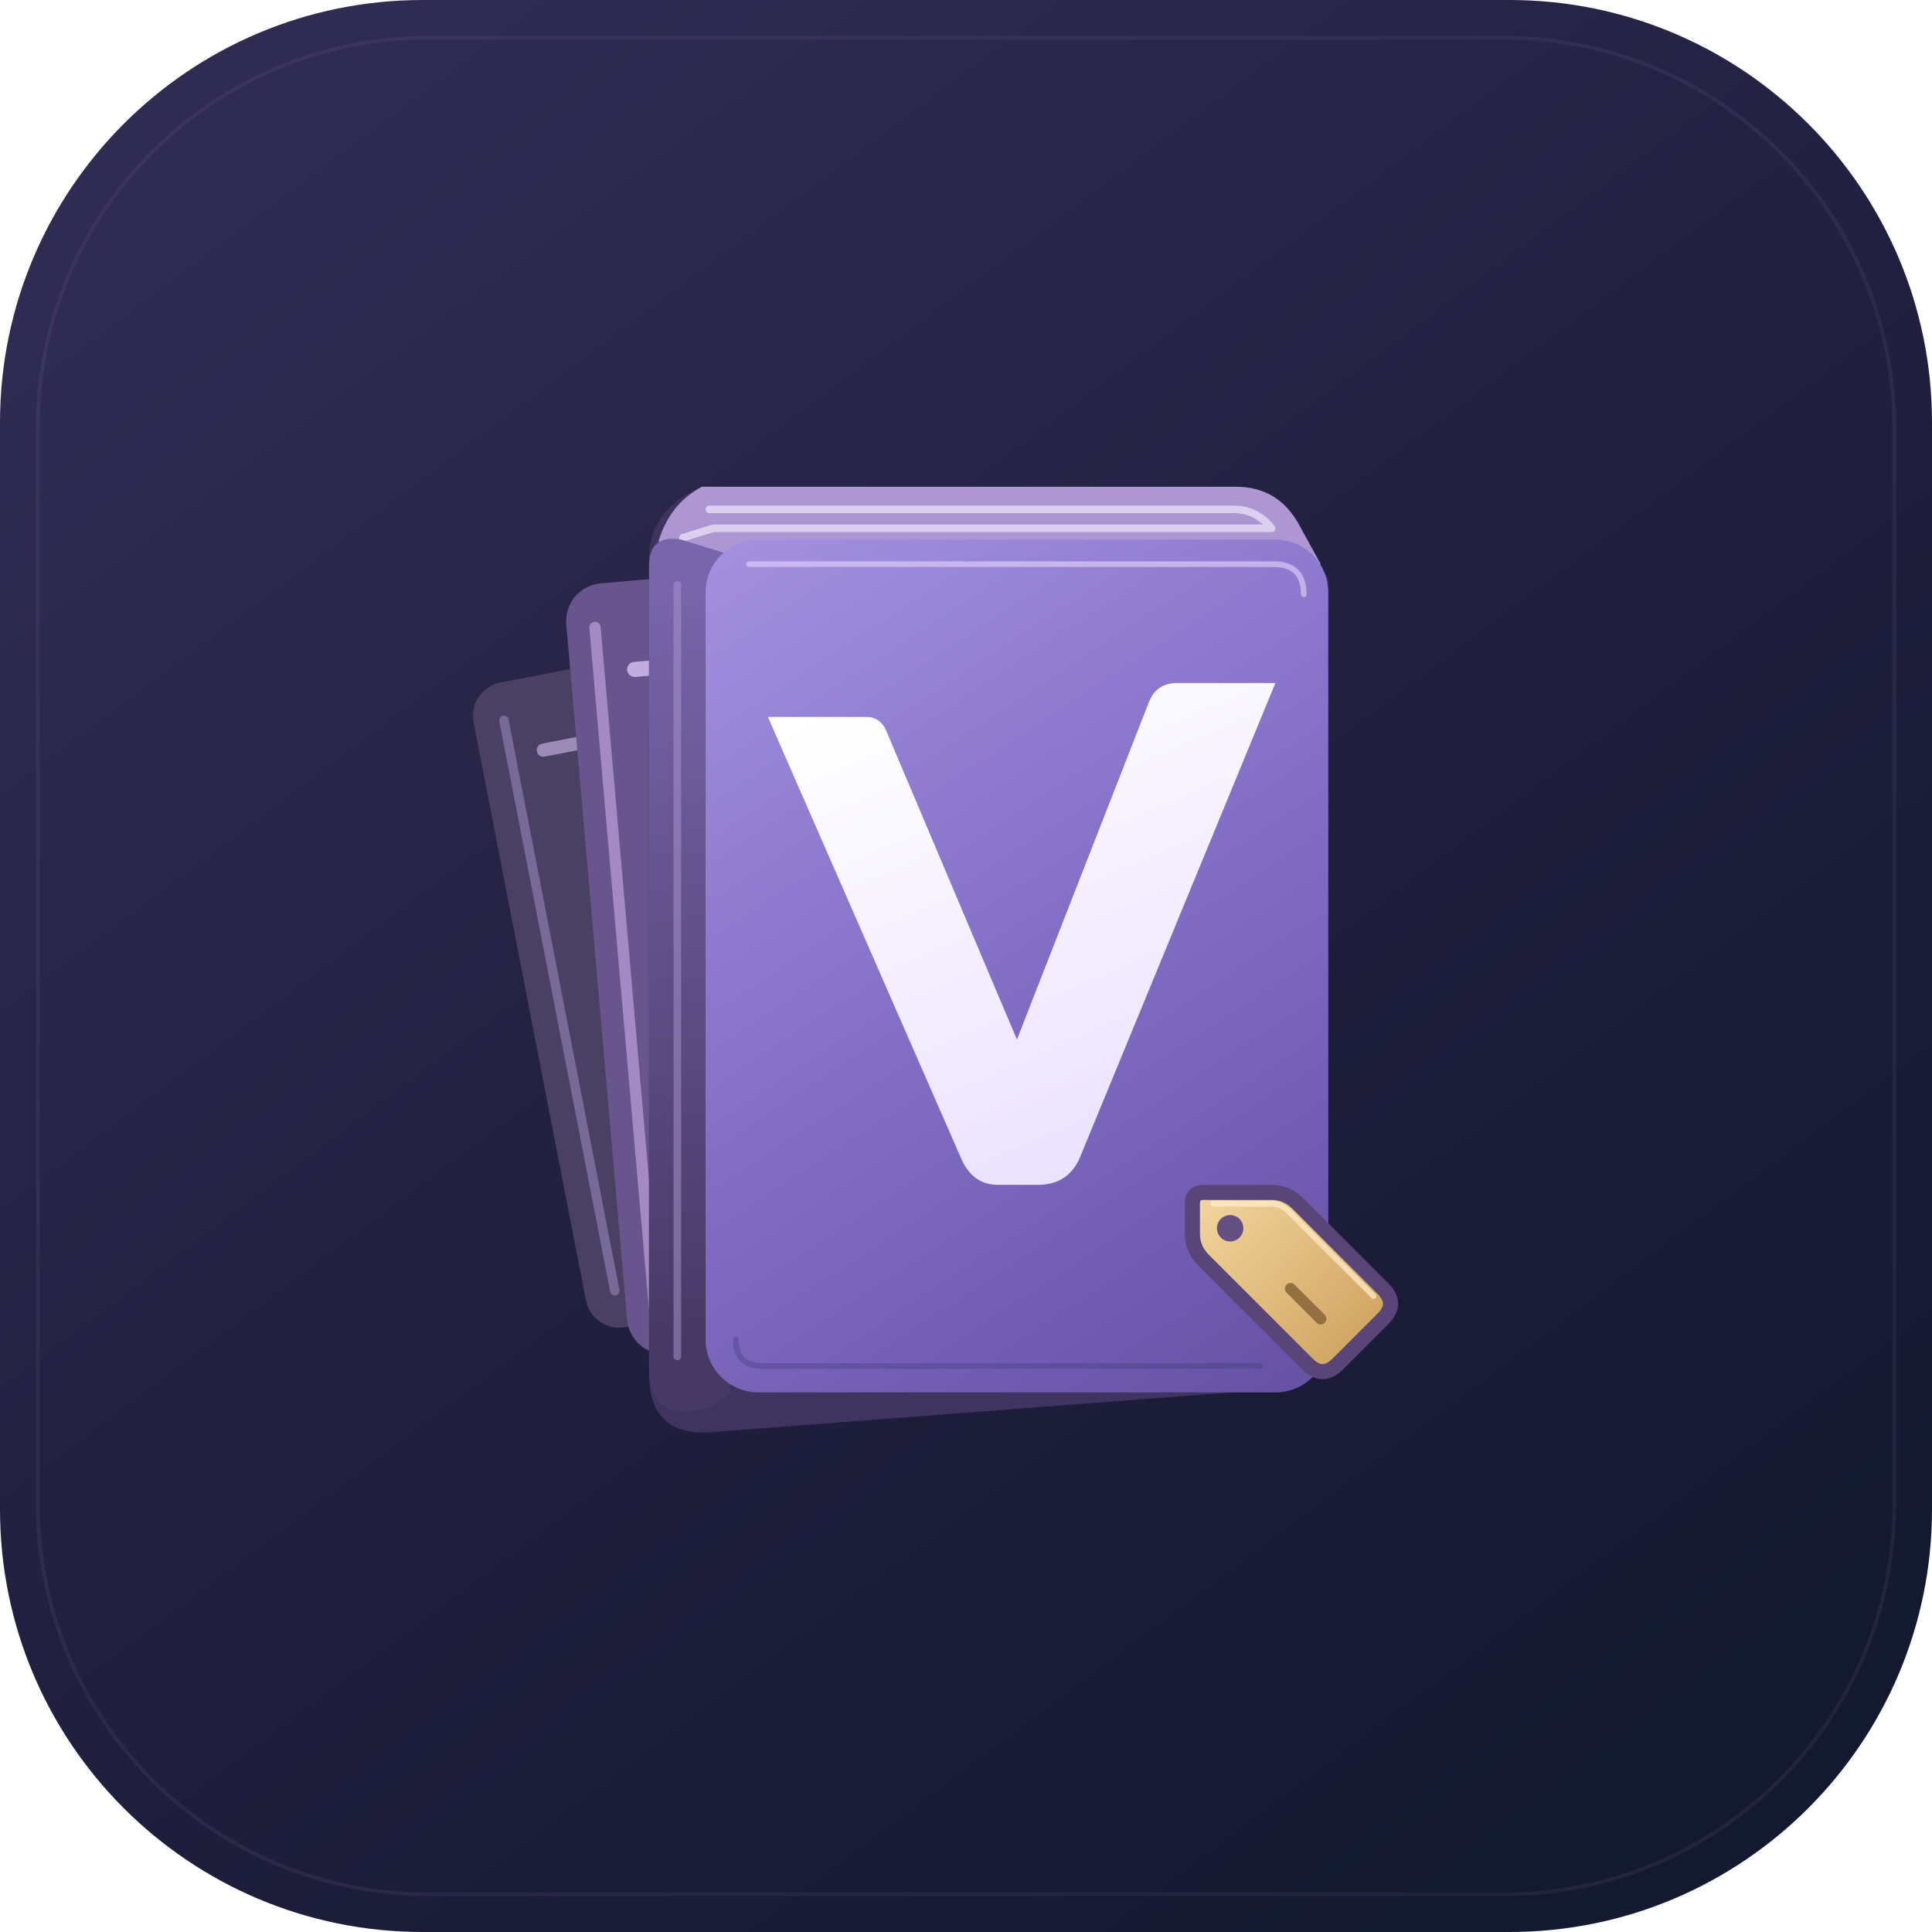
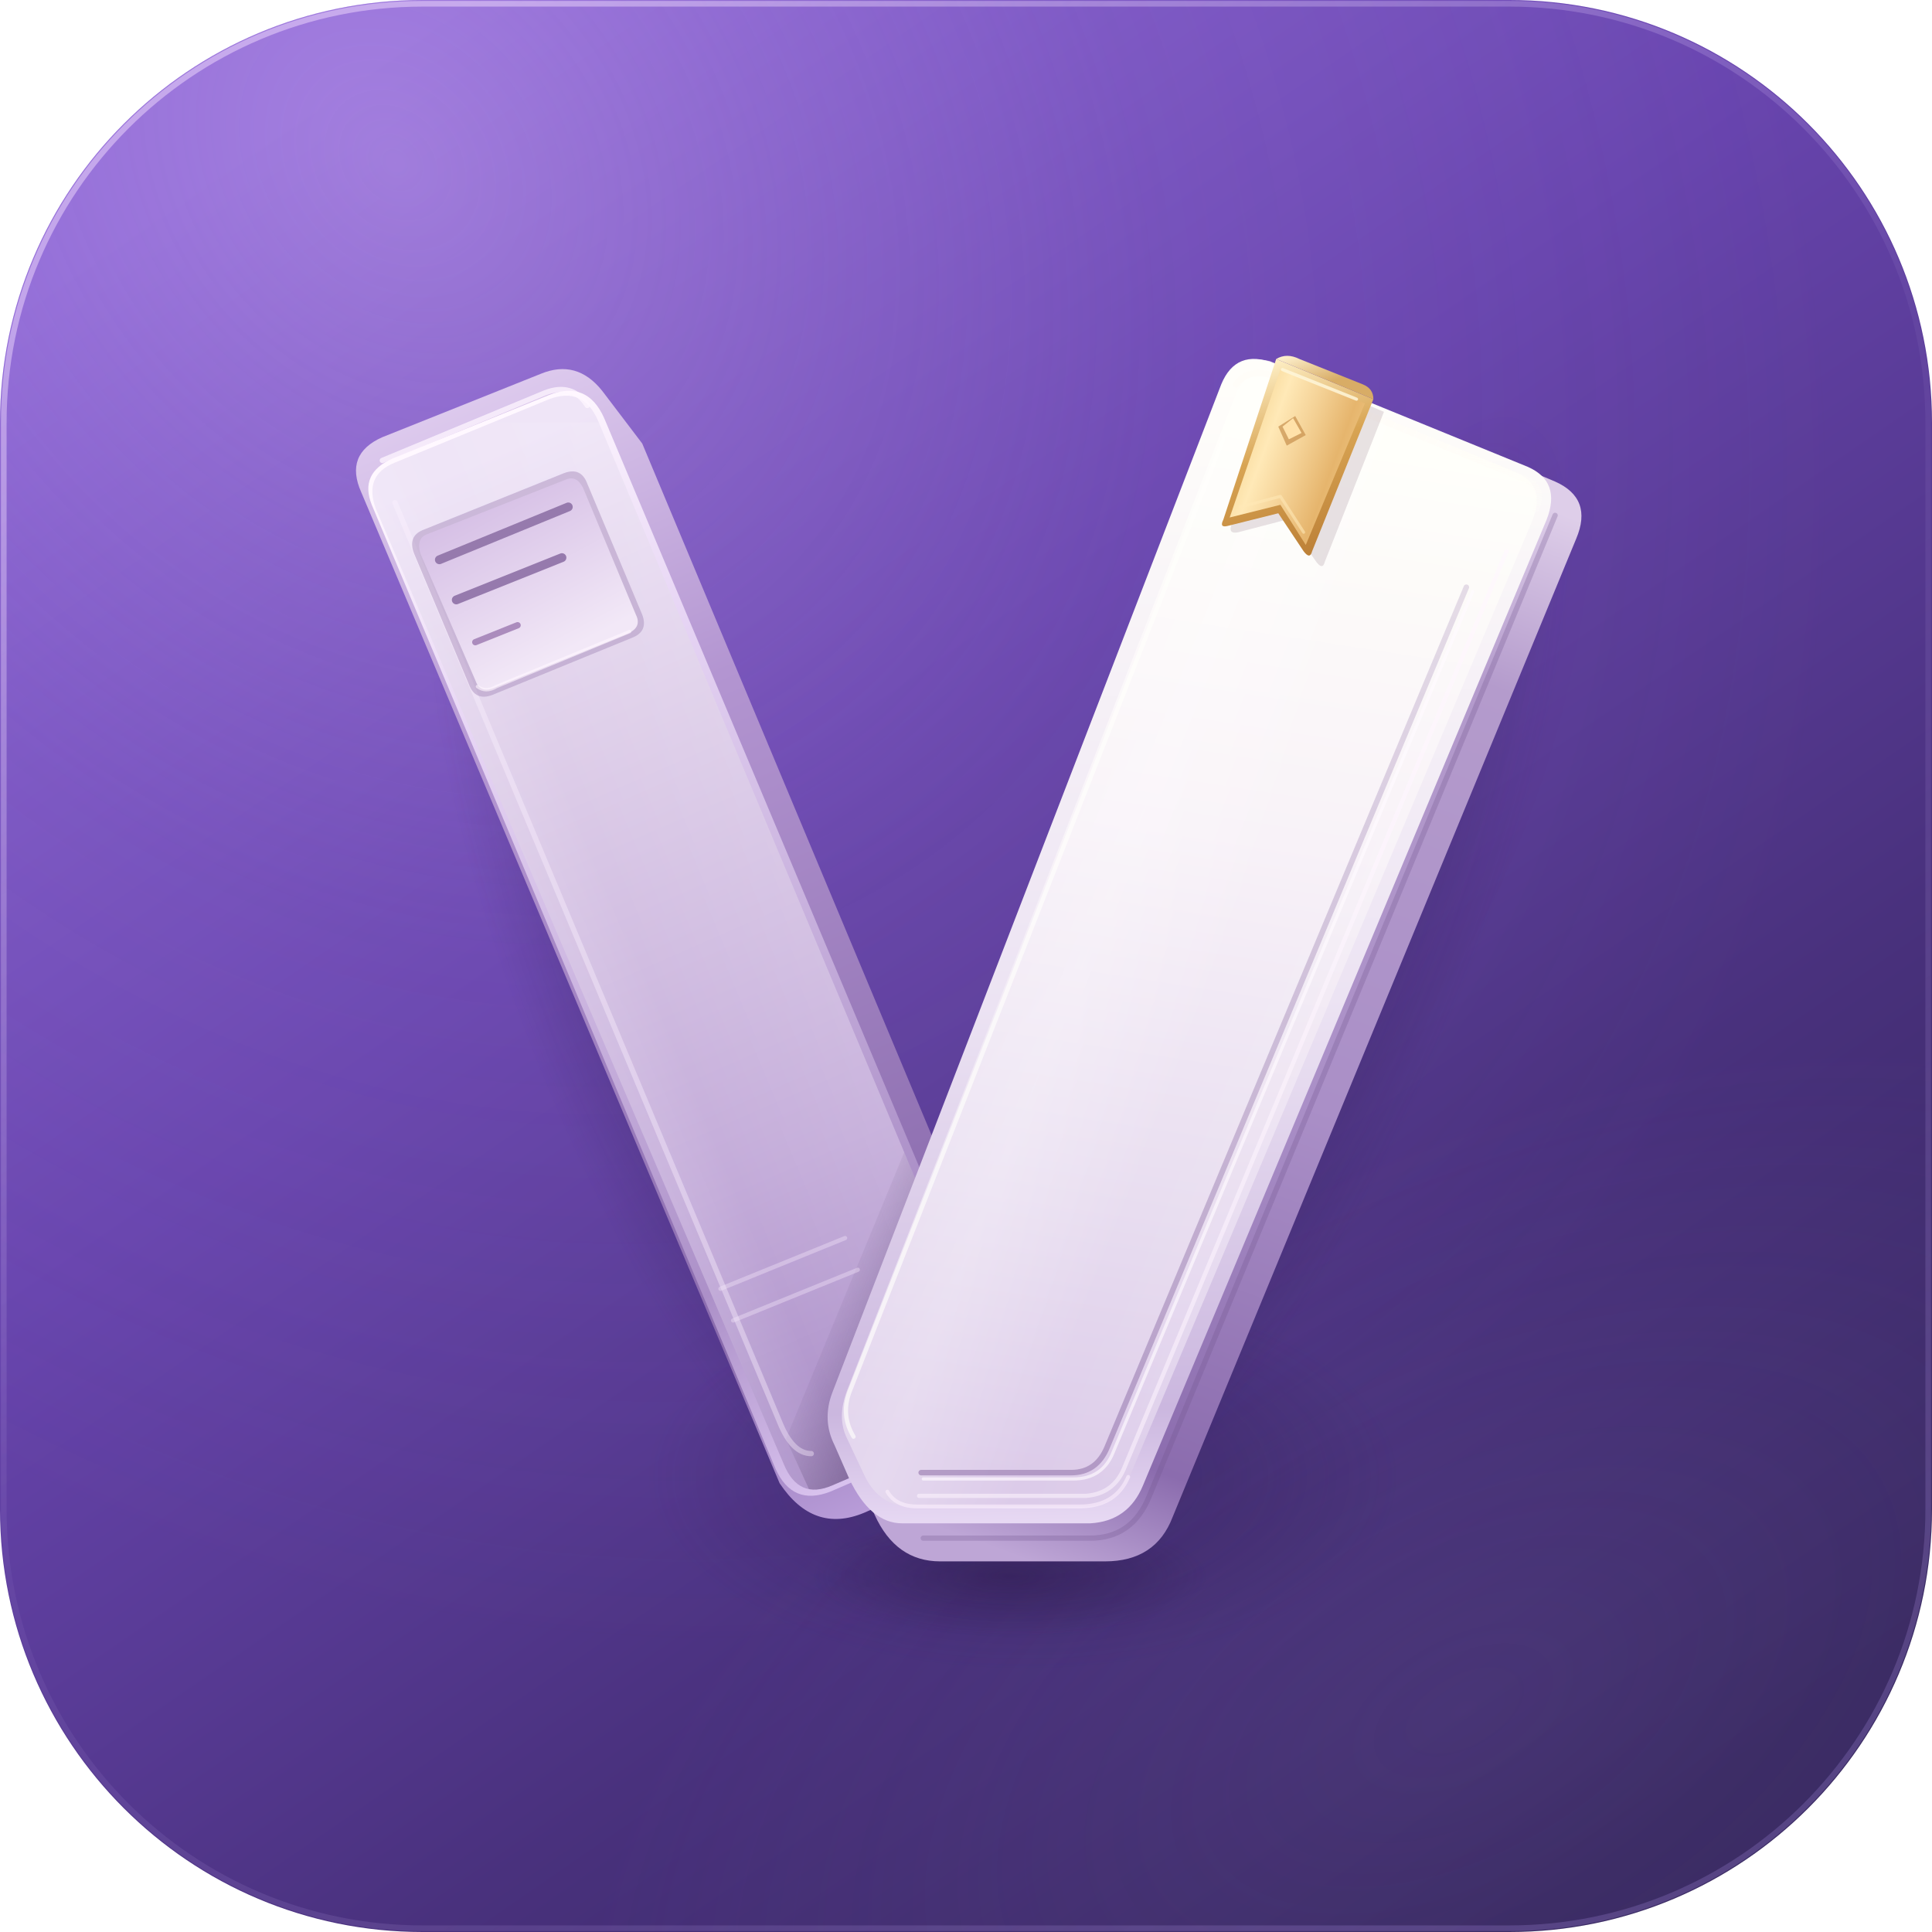
- <svg xmlns="http://www.w3.org/2000/svg" width="1024" height="1024" viewBox="0 0 1024 1024">
+ <svg xmlns="http://www.w3.org/2000/svg" width="1024" height="1024" viewBox="0 0 1024 1024" role="img" aria-labelledby="title desc">
  <defs>
-     <linearGradient id="bg" x1="160" y1="64" x2="832" y2="960" gradientUnits="userSpaceOnUse">
-       <stop offset="0" stop-color="#302B53" />
-       <stop offset="0.55" stop-color="#201F3E" />
-       <stop offset="1" stop-color="#13192F" />
+     <linearGradient id="background" x1="178" y1="44" x2="834" y2="997" gradientUnits="userSpaceOnUse">
+       <stop offset="0" stop-color="#8963D3" />
+       <stop offset="0.38" stop-color="#6744AD" />
+       <stop offset="0.72" stop-color="#49317D" />
+       <stop offset="1" stop-color="#35265D" />
    </linearGradient>
-     <linearGradient id="cover" x1="390" y1="280" x2="690" y2="738" gradientUnits="userSpaceOnUse">
-       <stop offset="0" stop-color="#A391DF" />
-       <stop offset="0.48" stop-color="#8470C7" />
-       <stop offset="1" stop-color="#6552A5" />
+     <radialGradient id="ambient" cx="0" cy="0" r="1" gradientTransform="translate(209 88) rotate(48) scale(861 684)" gradientUnits="userSpaceOnUse">
+       <stop offset="0" stop-color="#E9CAFF" stop-opacity="0.28" />
+       <stop offset="0.53" stop-color="#C29DEC" stop-opacity="0.07" />
+       <stop offset="1" stop-color="#C29DEC" stop-opacity="0" />
+     </radialGradient>
+     <radialGradient id="tile-reflection" cx="0" cy="0" r="1" gradientTransform="translate(780 906) rotate(-29) scale(515 288)" gradientUnits="userSpaceOnUse">
+       <stop offset="0" stop-color="#A58ADF" stop-opacity="0.12" />
+       <stop offset="1" stop-color="#A58ADF" stop-opacity="0" />
+     </radialGradient>
+     <linearGradient id="tile-rim" x1="195" y1="44" x2="831" y2="1002" gradientUnits="userSpaceOnUse">
+       <stop offset="0" stop-color="#F3DFFF" stop-opacity="0.48" />
+       <stop offset="0.48" stop-color="#DECAFF" stop-opacity="0.05" />
+       <stop offset="1" stop-color="#B899EF" stop-opacity="0.22" />
    </linearGradient>
-     <linearGradient id="binding" x1="342" y1="310" x2="384" y2="710" gradientUnits="userSpaceOnUse">
-       <stop offset="0" stop-color="#7965AB" />
-       <stop offset="1" stop-color="#463965" />
+     <radialGradient id="cast-shadow">
+       <stop offset="0" stop-color="#1F103B" stop-opacity="0.3" />
+       <stop offset="0.54" stop-color="#251542" stop-opacity="0.16" />
+       <stop offset="1" stop-color="#251542" stop-opacity="0" />
+     </radialGradient>
+     <radialGradient id="contact-shadow">
+       <stop offset="0" stop-color="#211238" stop-opacity="0.35" />
+       <stop offset="1" stop-color="#211238" stop-opacity="0" />
+     </radialGradient>
+     <linearGradient id="left-edge" x1="257" y1="246" x2="477" y2="768" gradientUnits="userSpaceOnUse">
+       <stop offset="0" stop-color="#DECBEE" />
+       <stop offset="0.3" stop-color="#B395D1" />
+       <stop offset="0.82" stop-color="#8A6BAD" />
+       <stop offset="1" stop-color="#BA9EDA" />
    </linearGradient>
-     <linearGradient id="monogram" x1="472" y1="360" x2="587" y2="626" gradientUnits="userSpaceOnUse">
-       <stop offset="0" stop-color="#FFFFFF" />
-       <stop offset="1" stop-color="#EAE1FF" />
+     <linearGradient id="left-bevel" x1="259" y1="273" x2="517" y2="729" gradientUnits="userSpaceOnUse">
+       <stop offset="0" stop-color="#FFF8FF" />
+       <stop offset="0.24" stop-color="#E6D4F4" />
+       <stop offset="0.78" stop-color="#AC90C8" />
+       <stop offset="1" stop-color="#DBC5F0" />
    </linearGradient>
-     <linearGradient id="gold" x1="638" y1="634" x2="729" y2="720" gradientUnits="userSpaceOnUse">
-       <stop offset="0" stop-color="#F2D59D" />
-       <stop offset="1" stop-color="#CEA05D" />
+     <linearGradient id="left-cover" x1="281" y1="271" x2="490" y2="748" gradientUnits="userSpaceOnUse">
+       <stop offset="0" stop-color="#EFE5F7" />
+       <stop offset="0.27" stop-color="#DECEE9" />
+       <stop offset="0.7" stop-color="#C3ABD9" />
+       <stop offset="1" stop-color="#A88CC6" />
    </linearGradient>
+     <linearGradient id="left-sheen" x1="274" y1="437" x2="443" y2="366" gradientUnits="userSpaceOnUse">
+       <stop offset="0" stop-color="#FFFFFF" stop-opacity="0.2" />
+       <stop offset="0.34" stop-color="#FFFFFF" stop-opacity="0" />
+       <stop offset="0.86" stop-color="#FFFFFF" stop-opacity="0.13" />
+       <stop offset="1" stop-color="#FFFFFF" stop-opacity="0" />
+     </linearGradient>
+     <linearGradient id="label" x1="277" y1="299" x2="314" y2="368" gradientUnits="userSpaceOnUse">
+       <stop offset="0" stop-color="#D7C1E6" />
+       <stop offset="1" stop-color="#F2E8F7" />
+     </linearGradient>
+     <linearGradient id="join-shadow" x1="470" y1="632" x2="509" y2="648" gradientUnits="userSpaceOnUse">
+       <stop offset="0" stop-color="#55416A" stop-opacity="0" />
+       <stop offset="1" stop-color="#55416A" stop-opacity="0.42" />
+     </linearGradient>
+     <linearGradient id="case-edge" x1="756" y1="274" x2="565" y2="792" gradientUnits="userSpaceOnUse">
+       <stop offset="0" stop-color="#DECEE9" />
+       <stop offset="0.16" stop-color="#B49BCC" />
+       <stop offset="0.55" stop-color="#AA8FC7" />
+       <stop offset="0.89" stop-color="#8B6CAE" />
+       <stop offset="1" stop-color="#BEA6D6" />
+     </linearGradient>
+     <linearGradient id="right-bevel" x1="627" y1="232" x2="637" y2="781" gradientUnits="userSpaceOnUse">
+       <stop offset="0" stop-color="#FFFEFA" />
+       <stop offset="0.53" stop-color="#ECE3F3" />
+       <stop offset="0.88" stop-color="#CBB7DF" />
+       <stop offset="1" stop-color="#EEE1F8" />
+     </linearGradient>
+     <linearGradient id="right-cover" x1="644" y1="248" x2="567" y2="750" gradientUnits="userSpaceOnUse">
+       <stop offset="0" stop-color="#FFFFFA" />
+       <stop offset="0.38" stop-color="#F8F2F8" />
+       <stop offset="0.74" stop-color="#E8DDF0" />
+       <stop offset="1" stop-color="#DCCBE9" />
+     </linearGradient>
+     <linearGradient id="right-sheen" x1="490" y1="510" x2="724" y2="603" gradientUnits="userSpaceOnUse">
+       <stop offset="0" stop-color="#FFFFFF" stop-opacity="0.04" />
+       <stop offset="0.32" stop-color="#FFFFFF" stop-opacity="0.27" />
+       <stop offset="0.57" stop-color="#FFFFFF" stop-opacity="0" />
+       <stop offset="1" stop-color="#FFFFFF" stop-opacity="0.09" />
+     </linearGradient>
+     <linearGradient id="seam" x1="754" y1="331" x2="588" y2="743" gradientUnits="userSpaceOnUse">
+       <stop offset="0" stop-color="#CBBBD4" stop-opacity="0.5" />
+       <stop offset="1" stop-color="#9D81B4" stop-opacity="0.68" />
+     </linearGradient>
+     <linearGradient id="edge-light" x1="680" y1="226" x2="801" y2="302" gradientUnits="userSpaceOnUse">
+       <stop offset="0" stop-color="#FFFDF8" />
+       <stop offset="0.58" stop-color="#FFFDF8" stop-opacity="0.94" />
+       <stop offset="1" stop-color="#FFFDF8" stop-opacity="0.13" />
+     </linearGradient>
+     <linearGradient id="tab-edge" x1="661" y1="221" x2="693" y2="316" gradientUnits="userSpaceOnUse">
+       <stop offset="0" stop-color="#FFF1C8" />
+       <stop offset="0.44" stop-color="#D8A453" />
+       <stop offset="1" stop-color="#B97C34" />
+     </linearGradient>
+     <linearGradient id="gold" x1="649" y1="262" x2="706" y2="283" gradientUnits="userSpaceOnUse">
+       <stop offset="0" stop-color="#F6D593" />
+       <stop offset="0.24" stop-color="#FFE9B7" />
+       <stop offset="0.48" stop-color="#F5D398" />
+       <stop offset="0.78" stop-color="#E6B56D" />
+       <stop offset="1" stop-color="#EFC783" />
+     </linearGradient>
+     <linearGradient id="tab-fold" x1="671" y1="218" x2="677" y2="236" gradientUnits="userSpaceOnUse">
+       <stop offset="0" stop-color="#FFF3D2" />
+       <stop offset="1" stop-color="#D8AC66" />
+     </linearGradient>
+     <clipPath id="left-clip">
+       <path d="M244 290Q238 274 253 268L326 238Q342 232 349 248L539 702Q545 715 530 722L460 752Q444 759 437 742Z" />
+     </clipPath>
+     <clipPath id="right-clip">
+       <path d="M650 238Q656 221 672 227L784 273Q798 279 791 296L601 747Q595 762 580 762H497Q482 762 475 747L467 730Q462 720 467 707Z" />
+     </clipPath>
  </defs>
-   <g id="Background">
-     <rect width="1024" height="1024" rx="224" fill="url(#bg)" />
-     <rect x="20" y="20" width="984" height="984" rx="207" fill="none" stroke="#B8A6E6" stroke-opacity="0.08" stroke-width="2" />
+   <g id="background-tile">
+     <rect width="1024" height="1024" rx="224" fill="url(#background)" />
+     <rect width="1024" height="1024" rx="224" fill="url(#ambient)" />
+     <rect width="1024" height="1024" rx="224" fill="url(#tile-reflection)" />
+     <rect x="2" y="2" width="1020" height="1020" rx="222" fill="none" stroke="url(#tile-rim)" stroke-width="3" />
  </g>
-   <g id="Collection">
-     <g transform="rotate(-11 322 528)">
-       <rect x="280" y="354" width="84" height="348" rx="18" fill="#494064" />
-       <path d="M296 374V682" fill="none" stroke="#796996" stroke-width="5" stroke-linecap="round" />
-       <rect x="310" y="390" width="34" height="7" rx="3.5" fill="#9C8BB7" />
-       <rect x="310" y="658" width="34" height="5" rx="2.5" fill="#756486" />
+   <g id="collection-mark" transform="translate(-74 -55) scale(1.12)">
+     <g id="cast-shadows">
+       <ellipse cx="551" cy="748" rx="179" ry="92" fill="url(#cast-shadow)" />
+       <ellipse cx="544" cy="795" rx="94" ry="29" fill="url(#contact-shadow)" />
+       <ellipse cx="675" cy="511" rx="80" ry="293" transform="rotate(23 675 511)" fill="url(#cast-shadow)" />
+       <ellipse cx="384" cy="530" rx="68" ry="258" transform="rotate(-22 384 530)" fill="url(#cast-shadow)" />
    </g>
-     <g transform="rotate(-5 364 510)">
-       <rect x="316" y="306" width="96" height="410" rx="20" fill="#68558D" />
-       <path d="M331 329V691" fill="none" stroke="#A38AC2" stroke-width="6" stroke-linecap="round" />
-       <rect x="346" y="349" width="43" height="8" rx="4" fill="#C3ACDF" />
-       <rect x="346" y="672" width="43" height="6" rx="3" fill="#9379AF" />
+     <g id="left-game-sleeve">
+       <path d="M237 282Q229 264 247 256L322 226Q339 219 351 234L370 259 557 706Q565 725 548 733L475 765Q451 775 435 751Z" fill="url(#left-edge)" />
+       <path d="M242 288Q236 273 252 266L326 236Q344 229 352 247L543 701Q550 716 533 723L459 755Q441 762 433 744Z" fill="url(#left-bevel)" />
+       <path d="M244 290Q238 274 253 268L326 238Q342 232 349 248L539 702Q545 715 530 722L460 752Q444 759 437 742Z" fill="url(#left-cover)" />
+       <g clip-path="url(#left-clip)">
+         <path d="M223 249H560V778H223Z" fill="url(#left-sheen)" />
+         <path d="M644 231 701 256 580 789H465L438 730Z" fill="url(#join-shadow)" />
+       </g>
+       <path d="M247 267 324 235Q337 230 344 241" fill="none" stroke="#FFF7FF" stroke-opacity=".74" stroke-width="2.5" stroke-linecap="round" />
+       <path d="M253 287 435 722Q441 737 450 737" fill="none" stroke="#FCF1FF" stroke-opacity=".39" stroke-width="2.5" stroke-linecap="round" />
+       <path d="M266 300 333 273Q341 270 344 278L370 340Q373 348 365 351L299 378Q291 381 288 373L262 311Q259 303 266 300Z" fill="#A78CBB" opacity=".48" />
+       <path d="M268 302 334 276Q339 274 342 280L367 340Q370 346 363 349L299 375Q293 377 291 371L265 311Q263 304 268 302Z" fill="url(#label)" />
+       <path d="M274 314 335 289M282 333 332 313" fill="none" stroke="#967AAD" stroke-width="4.2" stroke-linecap="round" />
+       <path d="M291 353 311 345" fill="none" stroke="#AB8CBD" stroke-width="3" stroke-linecap="round" />
+       <path d="M292 374Q296 377 301 374L364 348" fill="none" stroke="#FFF7FF" stroke-opacity=".6" stroke-width="1.6" stroke-linecap="round" />
+       <path d="M407 659 466 635M413 674 472 650" fill="none" stroke="#F4E8FA" stroke-opacity=".38" stroke-width="2" stroke-linecap="round" />
+     </g>
+     <g id="right-game-sleeve">
+       <path d="M667 220 802 277Q820 285 812 304L621 767Q613 788 589 788H511Q490 788 480 766L465 733 644 233Q650 216 667 220Z" fill="url(#case-edge)" />
+       <path d="M802 293 610 757Q602 777 582 777H503" fill="none" stroke="#70528E" stroke-opacity=".28" stroke-width="2.5" stroke-linecap="round" />
+       <path d="M644 231Q651 214 669 221L789 270Q805 277 798 295L607 752Q600 769 582 770H493Q478 770 468 749L461 733Q455 721 460 708Z" fill="url(#right-bevel)" />
+       <path d="M650 238Q656 221 672 227L784 273Q798 279 791 296L601 747Q595 762 580 762H497Q482 762 475 747L467 730Q462 720 467 707Z" fill="url(#right-cover)" />
+       <path d="M440 215H811V778H440Z" fill="url(#right-sheen)" clip-path="url(#right-clip)" />
+       <path d="M651 231Q657 223 669 227L788 276Q797 280 793 290" fill="none" stroke="url(#edge-light)" stroke-width="3" stroke-linecap="round" />
+       <path d="M645 257 468 708Q464 719 470 729" fill="none" stroke="#FFFFFC" stroke-opacity=".65" stroke-width="2" stroke-linecap="round" />
+       <path d="M779 310 598 744Q593 756 580 757H501" fill="none" stroke="#FFF7FF" stroke-opacity=".54" stroke-width="2" stroke-linecap="round" />
+       <path d="M760 327 590 734Q585 746 573 746H502" fill="none" stroke="url(#seam)" stroke-width="2.6" stroke-linecap="round" />
+       <path d="M763 329 593 736Q588 749 574 749H503" fill="none" stroke="#FFFAFF" stroke-opacity=".66" stroke-width="1.5" stroke-linecap="round" />
+       <path d="M486 755Q490 762 500 762H577Q594 762 600 748" fill="none" stroke="#FFF1FF" stroke-opacity=".55" stroke-width="1.8" stroke-linecap="round" />
+     </g>
+     <g id="gold-collection-tab">
+       <path d="M676 225 721 244 693 315Q692 319 689 315L675 295 652 301Q647 302 649 297Z" fill="#745265" opacity=".17" />
+       <path d="M670 219 716 238 687 310Q686 314 683 310L671 292 647 298Q643 299 645 295Z" fill="url(#tab-edge)" />
+       <path d="M672 224 712 240 684 307 672 288 648 294Z" fill="url(#gold)" />
+       <path d="M670 219Q675 216 681 219L711 231Q716 233 716 238L670 219Z" fill="url(#tab-fold)" />
+       <path d="M673 224 708 238" fill="none" stroke="#FFF7DB" stroke-opacity=".84" stroke-width="1.5" stroke-linecap="round" />
+       <path d="M653 289 672 284 683 301" fill="none" stroke="#FFE8B7" stroke-opacity=".58" stroke-width="1.4" stroke-linecap="round" stroke-linejoin="round" />
+       <path d="M679 246 684 255 675 260 671 251Z" fill="#C38B47" opacity=".65" />
+       <path d="M678 247 682 254 676 257 673 251Z" fill="#FFE1A9" />
    </g>
  </g>
-   <g id="Main-VN-Box">
-     <path d="M372 258                   H655                   Q678 258 689 279                   L704 307                   V706                   Q704 731 679 736                   L378 759                   Q344 762 344 728                   V296                   Q344 270 372 258Z" fill="#3E345F" />
-     <path d="M372 258                   H655                   Q678 258 689 279                   L700 299                   H379                   L349 287                   Q355 267 372 258Z" fill="#AD96D1" />
-     <path d="M376 270                   H654                   Q666 270 674 280                   H378                   L362 285" fill="none" stroke="#DDD0EE" stroke-width="4" stroke-linecap="round" stroke-linejoin="round" />
-     <path d="M344 300                   Q344 283 361 286                   L387 294                   V738                   L376 746                   Q344 755 344 725Z" fill="url(#binding)" />
-     <path d="M359 310V719" fill="none" stroke="#AE96D0" stroke-opacity="0.5" stroke-width="4" stroke-linecap="round" />
-     <rect x="374" y="286" width="330" height="452" rx="28" fill="url(#cover)" />
-     <path d="M397 299                   H675                   Q691 299 691 315" fill="none" stroke="#E1D4F8" stroke-opacity="0.62" stroke-width="3" stroke-linecap="round" />
-     <path d="M390 710                   Q390 724 404 724                   H668" fill="none" stroke="#4B3B7D" stroke-opacity="0.38" stroke-width="3" stroke-linecap="round" />
-   </g>
-   <g id="V-Mark">
-     <path d="M407 380                       H459                       Q467 380 470 388                       L539 551                       L609 372                       Q613 362 624 362                       H676                       L573 612                       Q567 628 550 628                       H529                       Q515 628 509 613Z" fill="url(#monogram)" />
-   </g>
-   <g id="Cost-Tag">
-     <path d="M638 632                           H674                           Q682 632 688 638                           L733 683                           Q741 691 733 699                           L709 723                           Q701 731 693 723                           L638 668                           Q632 662 632 654                           V638                           Q632 632 638 632Z" fill="url(#gold)" stroke="#594578" stroke-width="8" stroke-linejoin="round" />
-     <path d="M643 638                           H674                           Q679 638 683 642                           L728 687" fill="none" stroke="#FFF0CB" stroke-opacity="0.7" stroke-width="3" stroke-linecap="round" />
-     <circle cx="652" cy="651" r="7" fill="#635080" />
-     <path d="M684 683L700 699" fill="none" stroke="#946F3F" stroke-width="6" stroke-linecap="round" />
-   </g>
</svg>
